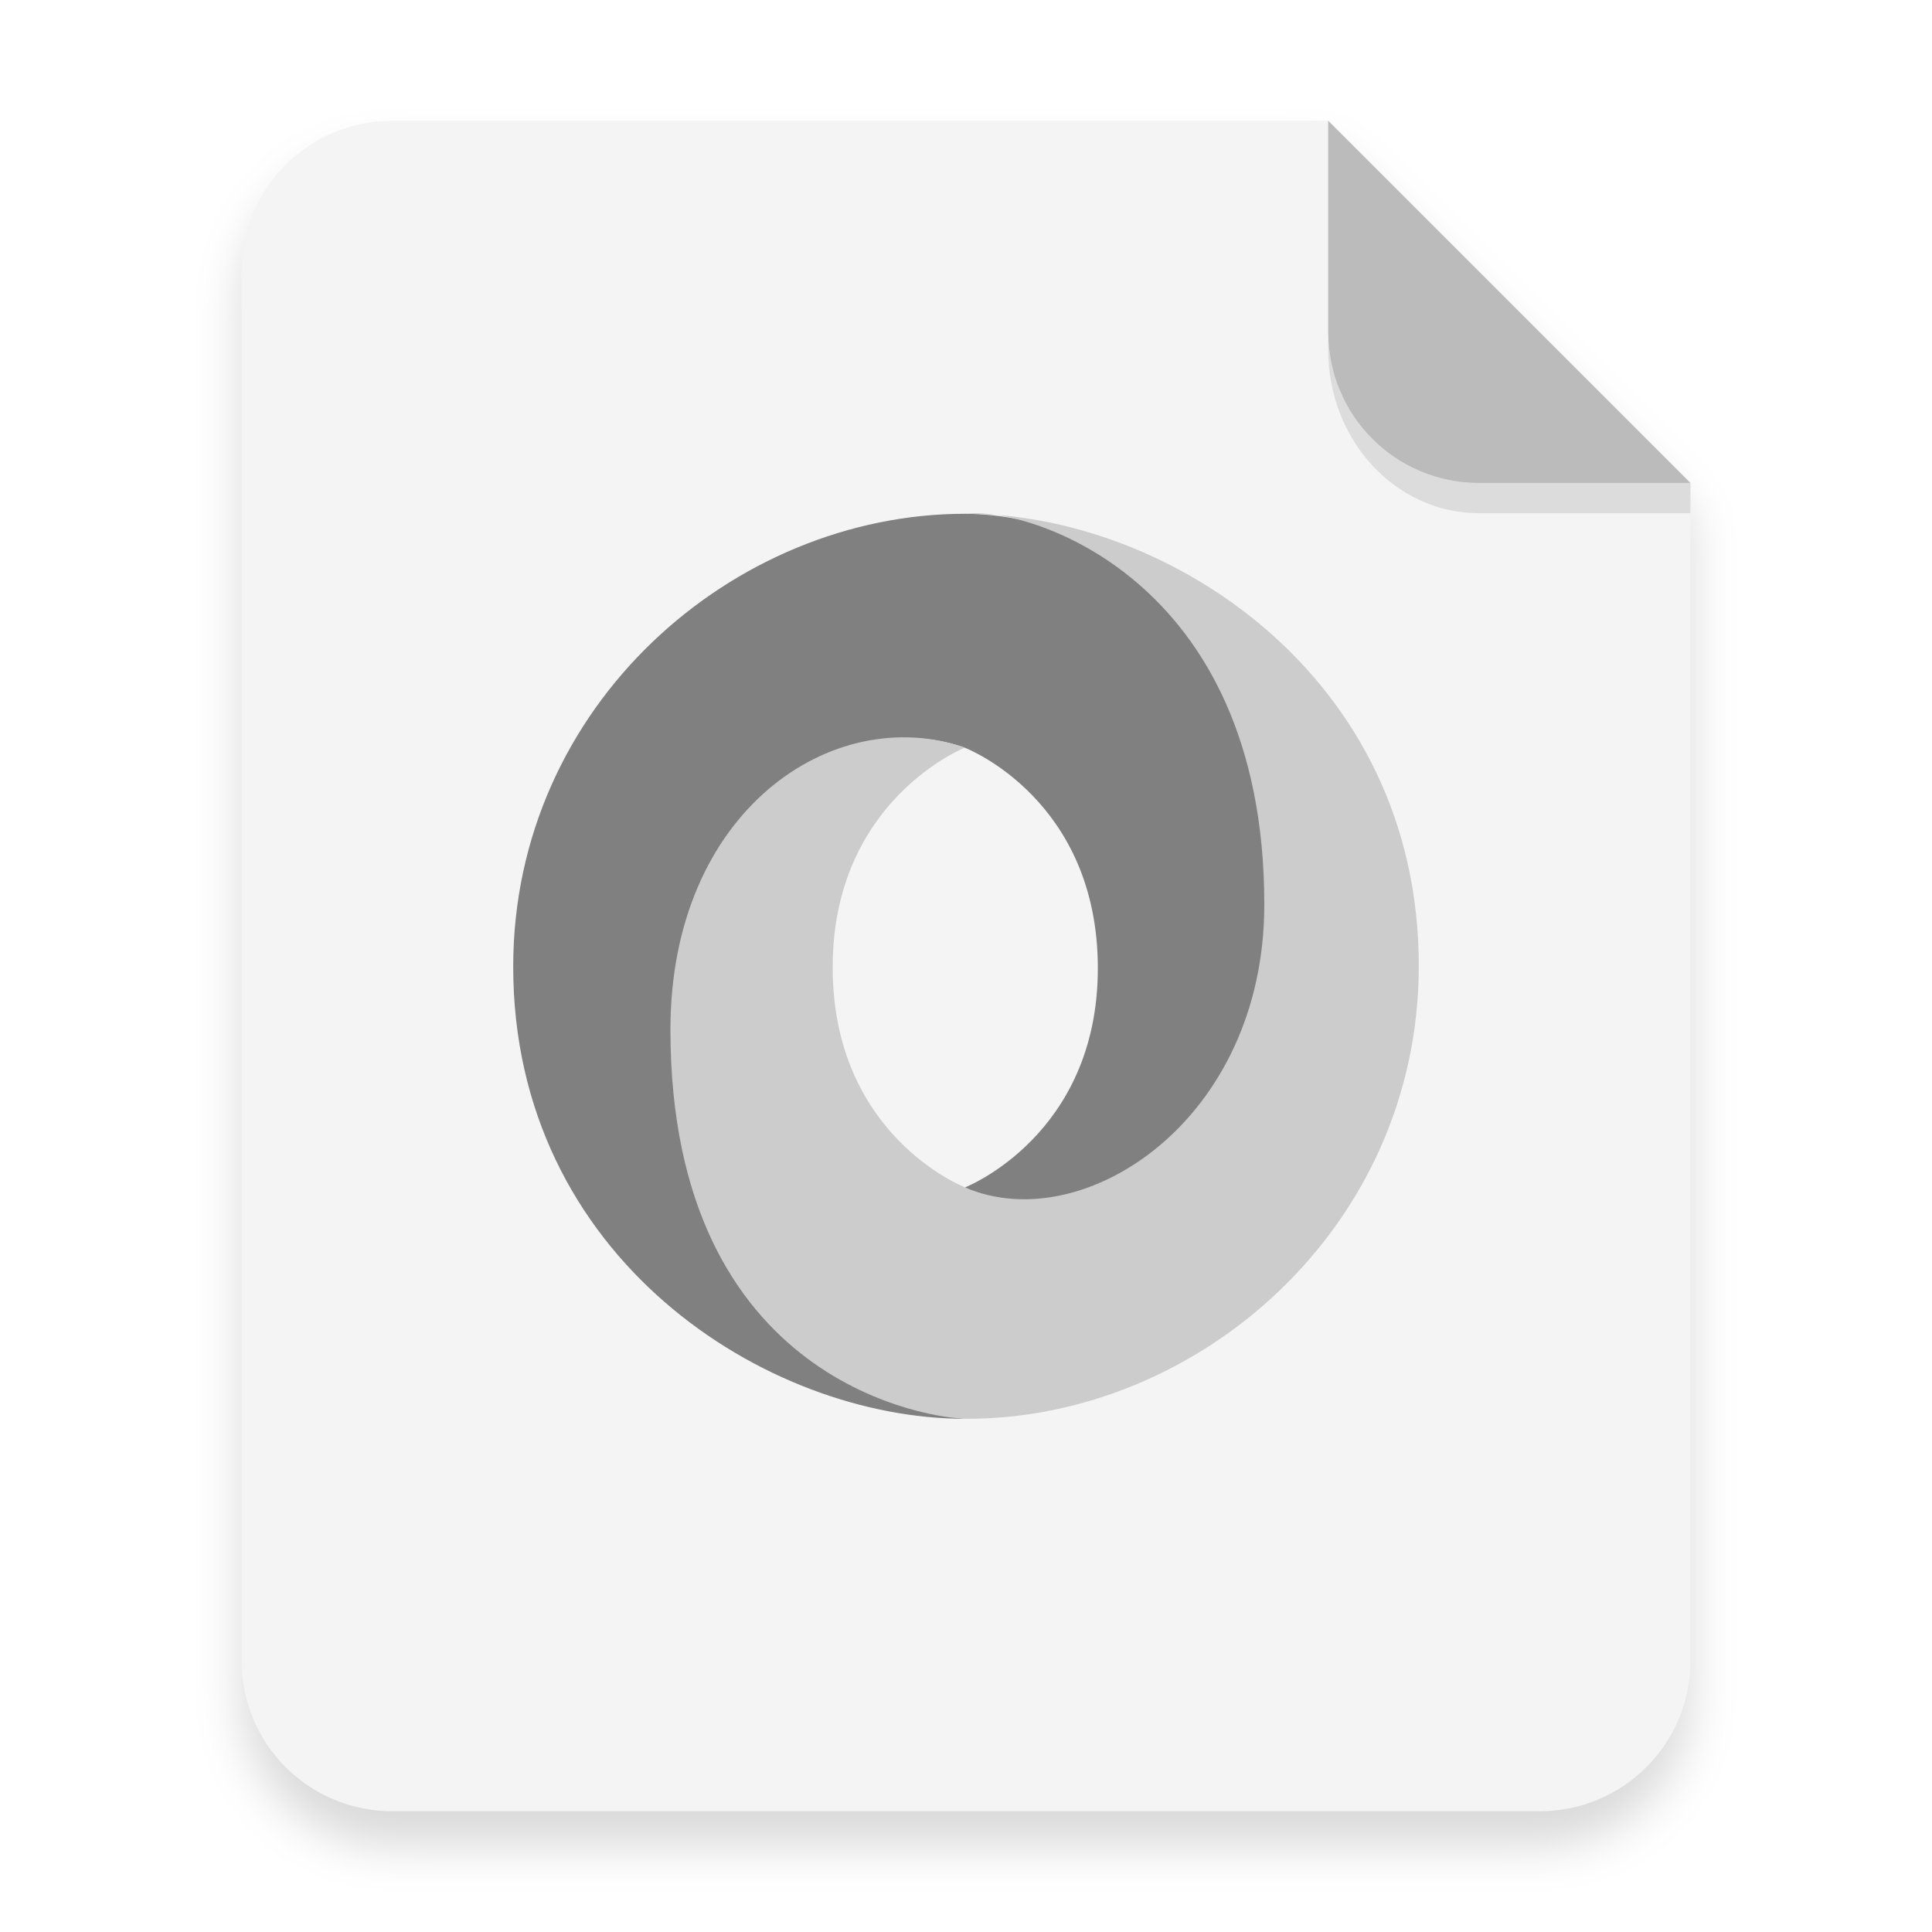
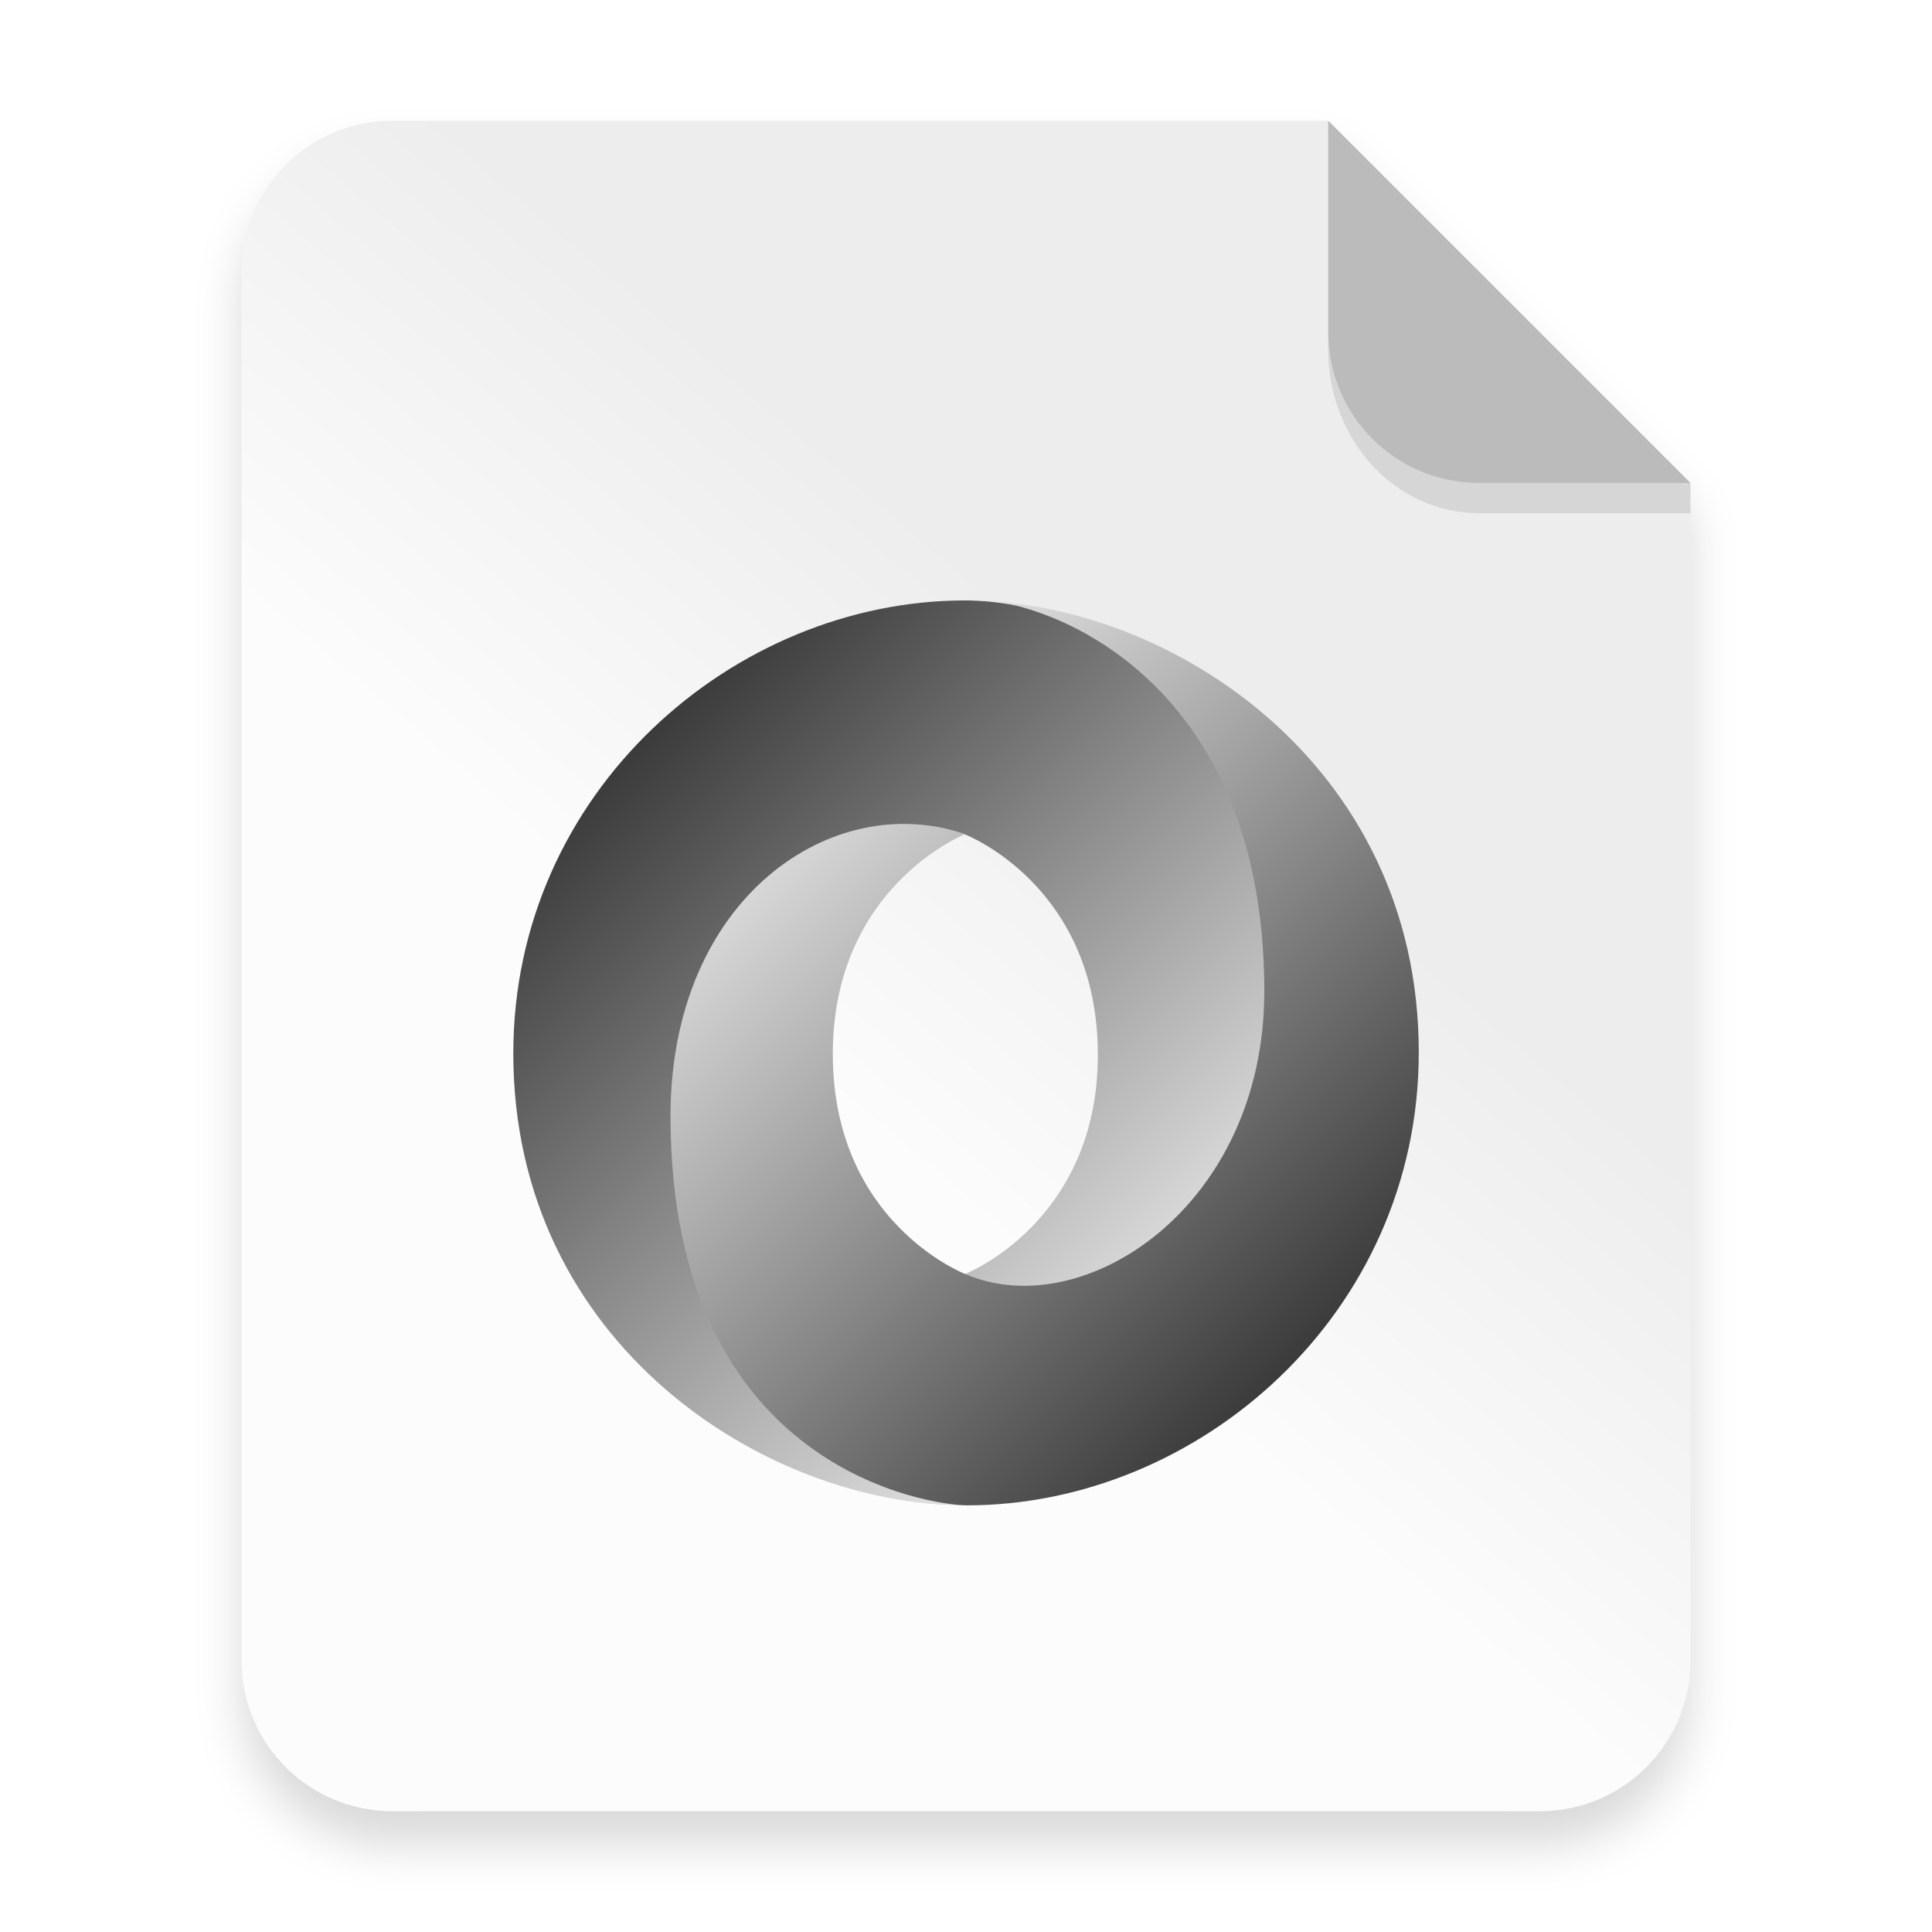
- <svg xmlns="http://www.w3.org/2000/svg" width="64" height="64" viewBox="0 0 16.933 16.933">
-   <defs>
-     <filter id="a" x="-.039" y="-.033" width="1.078" height="1.067" color-interpolation-filters="sRGB">
-       <feGaussianBlur stdDeviation=".206" />
+ <svg xmlns="http://www.w3.org/2000/svg" xmlns:xlink="http://www.w3.org/1999/xlink" width="64" height="64" viewBox="0 0 16.933 16.933" version="1.1" id="svg23">
+   <defs id="defs5">
+     <filter id="a" x="-0.039" y="-0.033" width="1.078" height="1.067" color-interpolation-filters="sRGB">
+       <feGaussianBlur stdDeviation=".206" id="feGaussianBlur2" />
    </filter>
+     <linearGradient id="d" x1="-666.12" x2="-553.27" y1="413.04" y2="525.91" gradientTransform="matrix(0.99884,0,0,0.9987,689.01,-388.84)" gradientUnits="userSpaceOnUse" xlink:href="#a-3" />
+     <linearGradient id="a-3">
+       <stop stop-color="#3b3b3b" offset="0" id="stop28" />
+       <stop stop-color="#fff" offset="1" id="stop30" />
+     </linearGradient>
+     <linearGradient id="e" x1="-553.27" x2="-666.12" y1="525.91" y2="413.05" gradientTransform="matrix(0.99884,0,0,0.9987,689.01,-388.84)" gradientUnits="userSpaceOnUse" xlink:href="#a-3" />
+     <linearGradient id="c" x1="40" x2="46" y1="17" y2="11" gradientTransform="matrix(0.26458,0,0,0.26458,-0.006,-0.265)" gradientUnits="userSpaceOnUse">
+       <stop stop-color="#fefefe" offset="0" id="stop34" />
+       <stop stop-color="#e9e9e9" offset="1" id="stop36" />
+     </linearGradient>
+     <linearGradient id="b" x1="45.801" x2="9.802" y1="10" y2="61" gradientTransform="translate(.052 -.265) scale(.26458)" gradientUnits="userSpaceOnUse">
+       <stop stop-color="#ededed" offset="0" id="stop39" />
+       <stop stop-color="#fcfcfc" offset="1" id="stop41" />
+     </linearGradient>
+     <linearGradient xlink:href="#b" id="linearGradient1182" x1="50.343" y1="11.081" x2="9.6" y2="59.117" gradientUnits="userSpaceOnUse" />
  </defs>
-   <g fill-rule="evenodd">
-     <path d="M3.44 1.354a1.32 1.32 0 0 0-1.323 1.323v12.171c0 .733.59 1.323 1.323 1.323h10.053a1.32 1.32 0 0 0 1.323-1.323V4.53l-3.175-3.175z" filter="url(#a)" opacity=".15" style="paint-order:stroke fill markers" />
-     <path transform="scale(.26458)" d="M13 4c-2.77 0-5 2.23-5 5v46c0 2.77 2.23 5 5 5h38c2.77 0 5-2.23 5-5V16L44 4H13z" fill="#f4f4f4" style="paint-order:stroke fill markers" />
-     <path d="m14.816 4.233-3.175-3.175V2.91c0 .733.59 1.323 1.323 1.323z" fill="#bbb" style="paint-order:stroke fill markers" />
-     <g color="#000">
-       <path d="M8.46 10.406c1.756 2.394 3.474-.668 3.472-2.51-.003-2.177-2.21-3.393-3.474-3.393-2.028 0-3.96 1.676-3.96 3.97 0 2.55 2.214 3.962 3.96 3.962-.395-.057-1.711-.339-1.73-3.372-.011-2.05.67-2.87 1.727-2.51.024.009 1.167.46 1.167 1.933 0 1.466-1.162 1.92-1.162 1.92z" fill="gray" />
-       <path d="M8.458 6.552c-1.16-.4-2.582.556-2.582 2.472 0 3.127 2.318 3.411 2.599 3.411 2.028 0 3.96-1.676 3.96-3.97 0-2.55-2.214-3.962-3.96-3.962.483-.067 2.606.523 2.606 3.424 0 1.893-1.585 2.923-2.616 2.483-.024-.01-1.167-.46-1.167-1.933 0-1.466 1.16-1.925 1.16-1.925z" fill="#ccc" />
+   <g fill-rule="evenodd" id="g21">
+     <path d="M3.44 1.354a1.32 1.32 0 0 0-1.323 1.323v12.171c0 .733.59 1.323 1.323 1.323h10.053a1.32 1.32 0 0 0 1.323-1.323V4.53l-3.175-3.175z" filter="url(#a)" opacity=".15" style="paint-order:stroke fill markers" id="path7" />
+     <path transform="scale(.26458)" d="M13 4c-2.77 0-5 2.23-5 5v46c0 2.77 2.23 5 5 5h38c2.77 0 5-2.23 5-5V16L44 4H13z" fill="#f4f4f4" style="paint-order:stroke fill markers;fill-opacity:1;fill:url(#linearGradient1182)" id="path9" />
+     <path d="m14.816 4.233-3.175-3.175V2.91c0 .733.59 1.323 1.323 1.323z" fill="#bbb" style="paint-order:stroke fill markers" id="path11" />
+     <g color="#000" id="g17" />
+     <path d="M11.641 2.91v.155c0 .794.59 1.433 1.323 1.433h1.852v-.265h-1.852A1.32 1.32 0 0 1 11.64 2.91z" opacity=".1" style="paint-order:stroke fill markers" id="path19" />
+   </g>
+   <g id="g82" transform="translate(8.656e-4,-1.087401)">
+     <g fill-rule="evenodd" color="#000000" id="g58">
+       <path d="m 79.865,119.1 c 35.398,48.255 70.04,-13.469 69.989,-50.587 C 149.794,24.627 105.313,0.099 79.836,0.099 38.944,0.099 0,33.895 0,80.135 0,131.531 44.64,160 79.836,160 71.871,158.853 45.33,153.166 44.973,92.033 44.733,50.686 58.461,34.167 79.778,41.434 c 0.477,0.177 23.514,9.265 23.514,38.951 0,29.56 -23.427,38.715 -23.427,38.715 z" fill="url(#d)" transform="matrix(0.0496,0,0,0.0496,4.498,6.345)" id="path54" style="fill:url(#d)" />
+       <path d="M 79.823,41.401 C 56.433,33.339 27.78,52.617 27.78,91.23 27.78,154.278 74.501,160 80.164,160 121.056,160 160,126.204 160,79.964 160,28.568 115.36,0.099 80.164,0.099 c 9.748,-1.35 52.541,10.55 52.541,69.037 0,38.141 -31.953,58.905 -52.735,50.033 -0.477,-0.177 -23.514,-9.264 -23.514,-38.951 0,-29.56 23.367,-38.818 23.367,-38.818 z" fill="url(#e)" transform="matrix(0.0496,0,0,0.0496,4.498,6.345)" id="path56" style="fill:url(#e)" />
    </g>
-     <path d="M11.641 2.91v.155c0 .794.59 1.433 1.323 1.433h1.852v-.265h-1.852A1.32 1.32 0 0 1 11.64 2.91z" opacity=".1" style="paint-order:stroke fill markers" />
  </g>
</svg>
